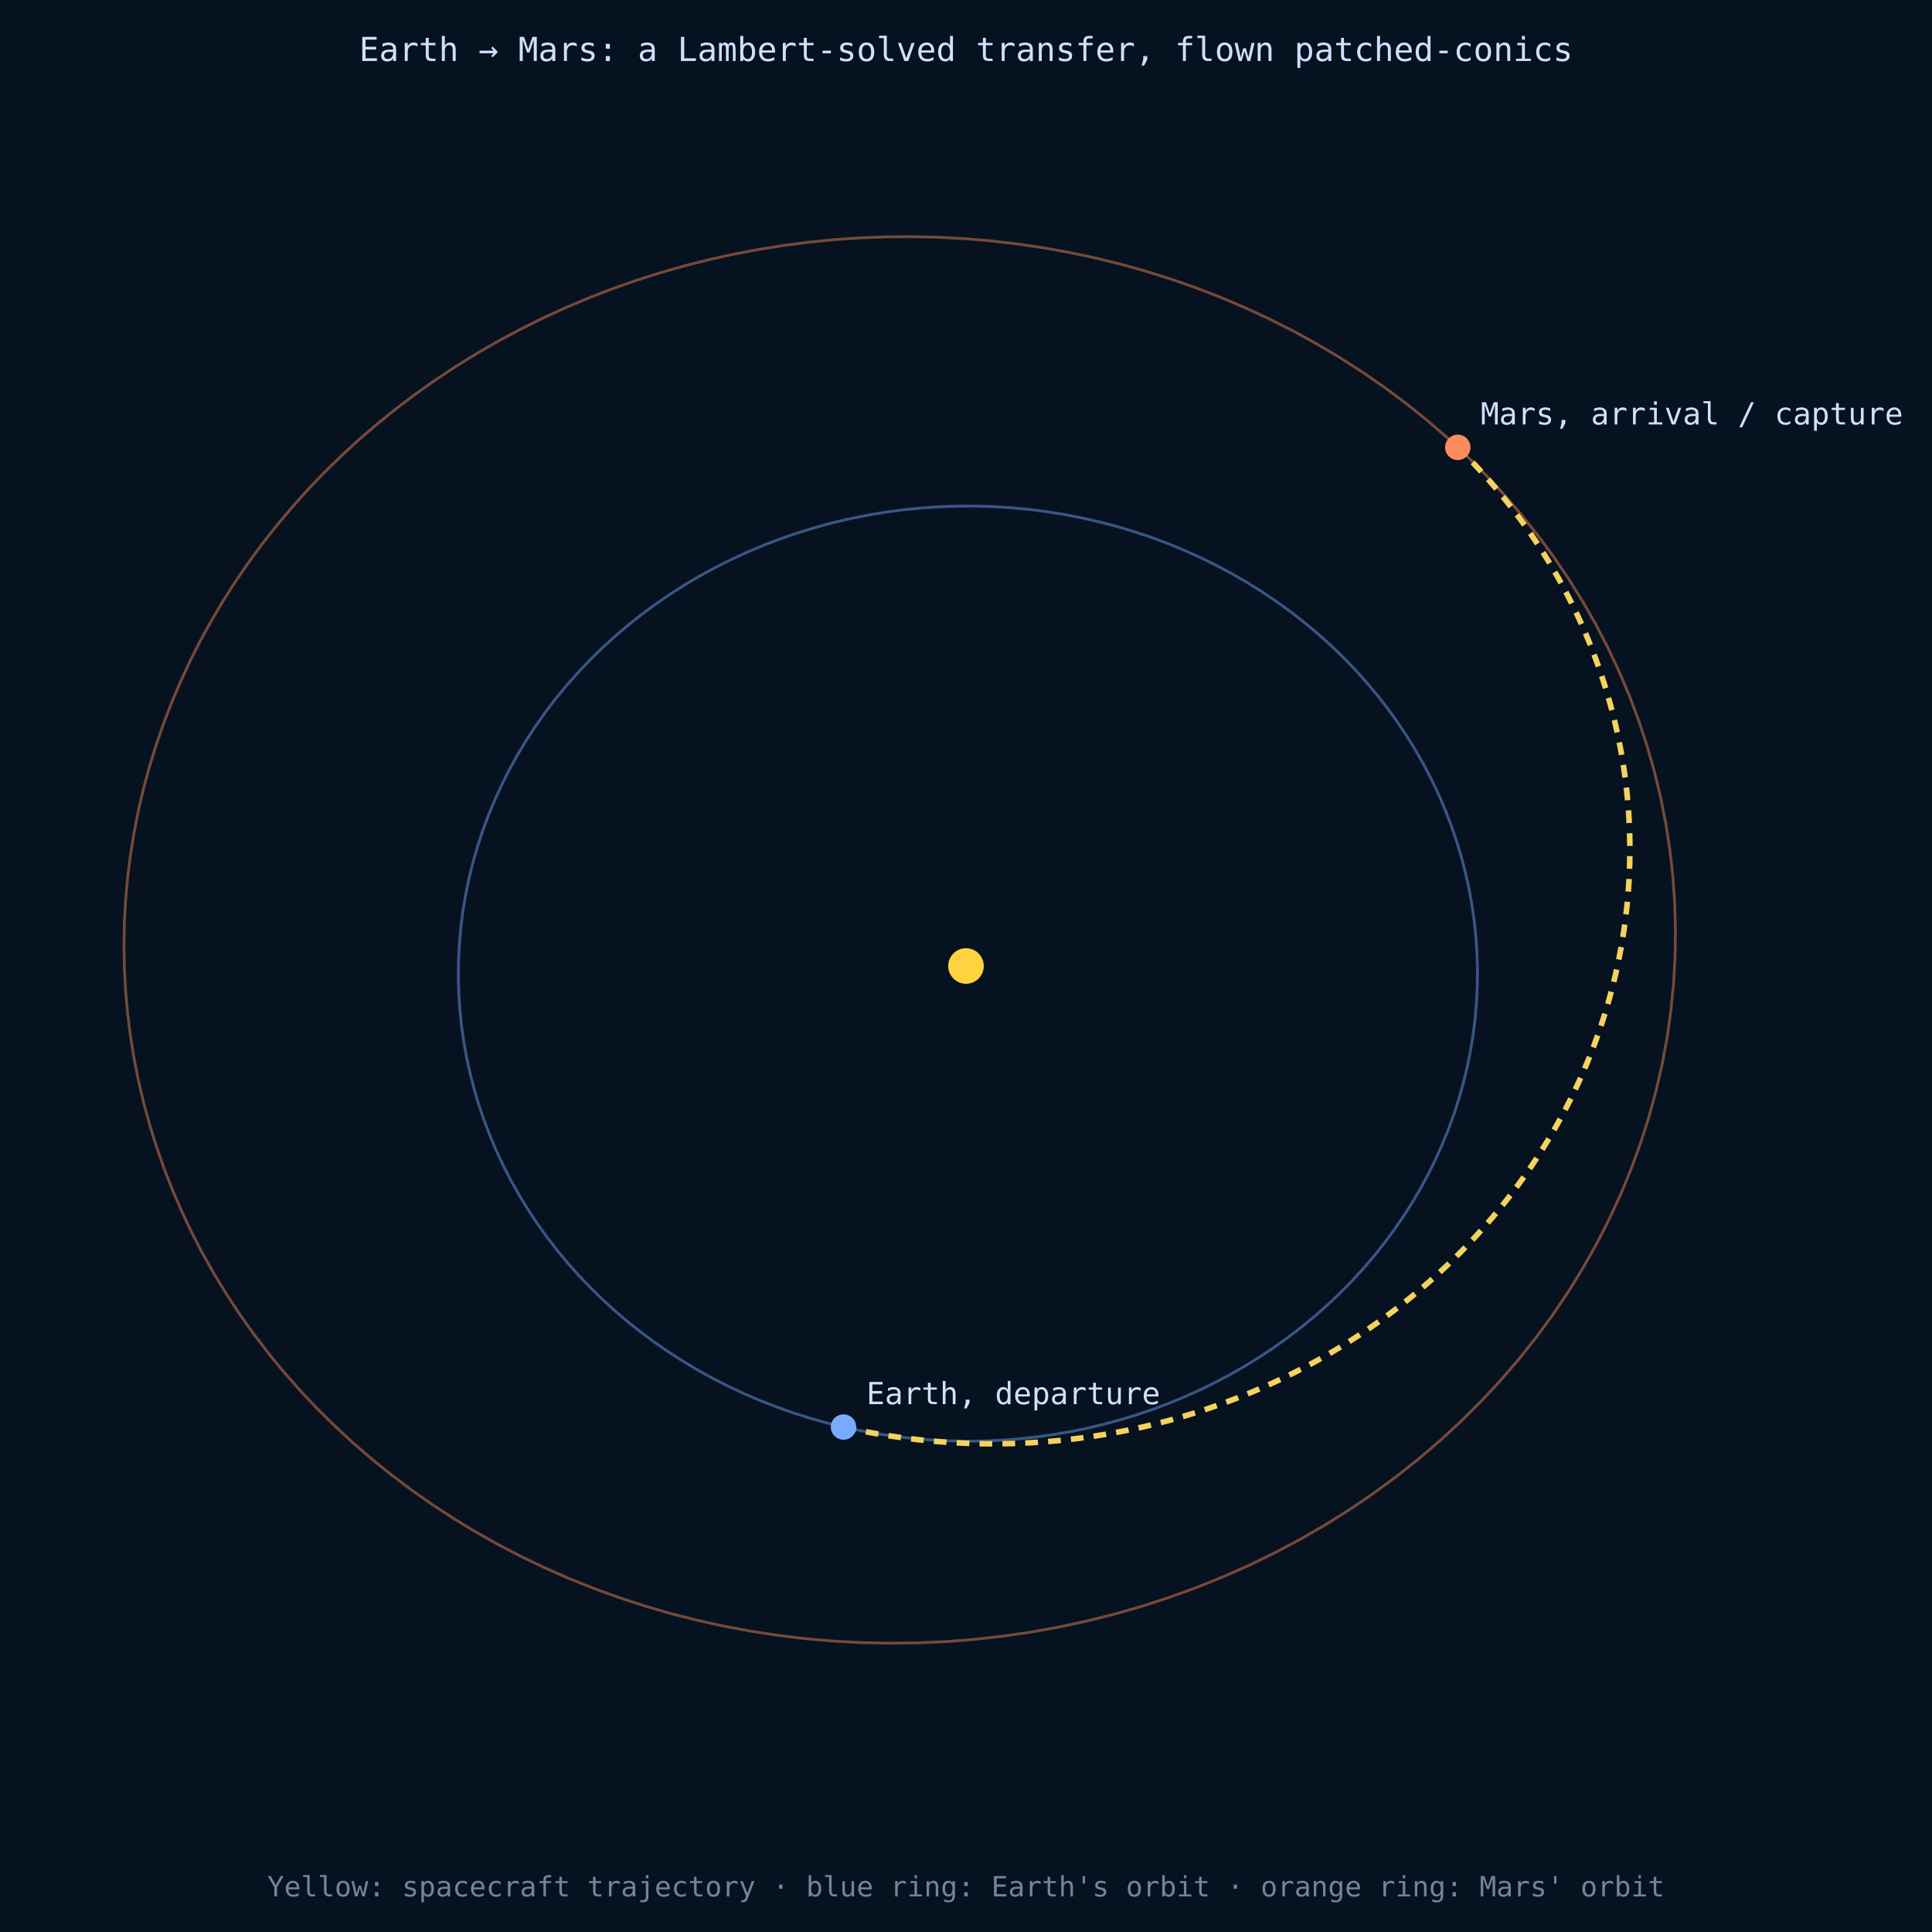
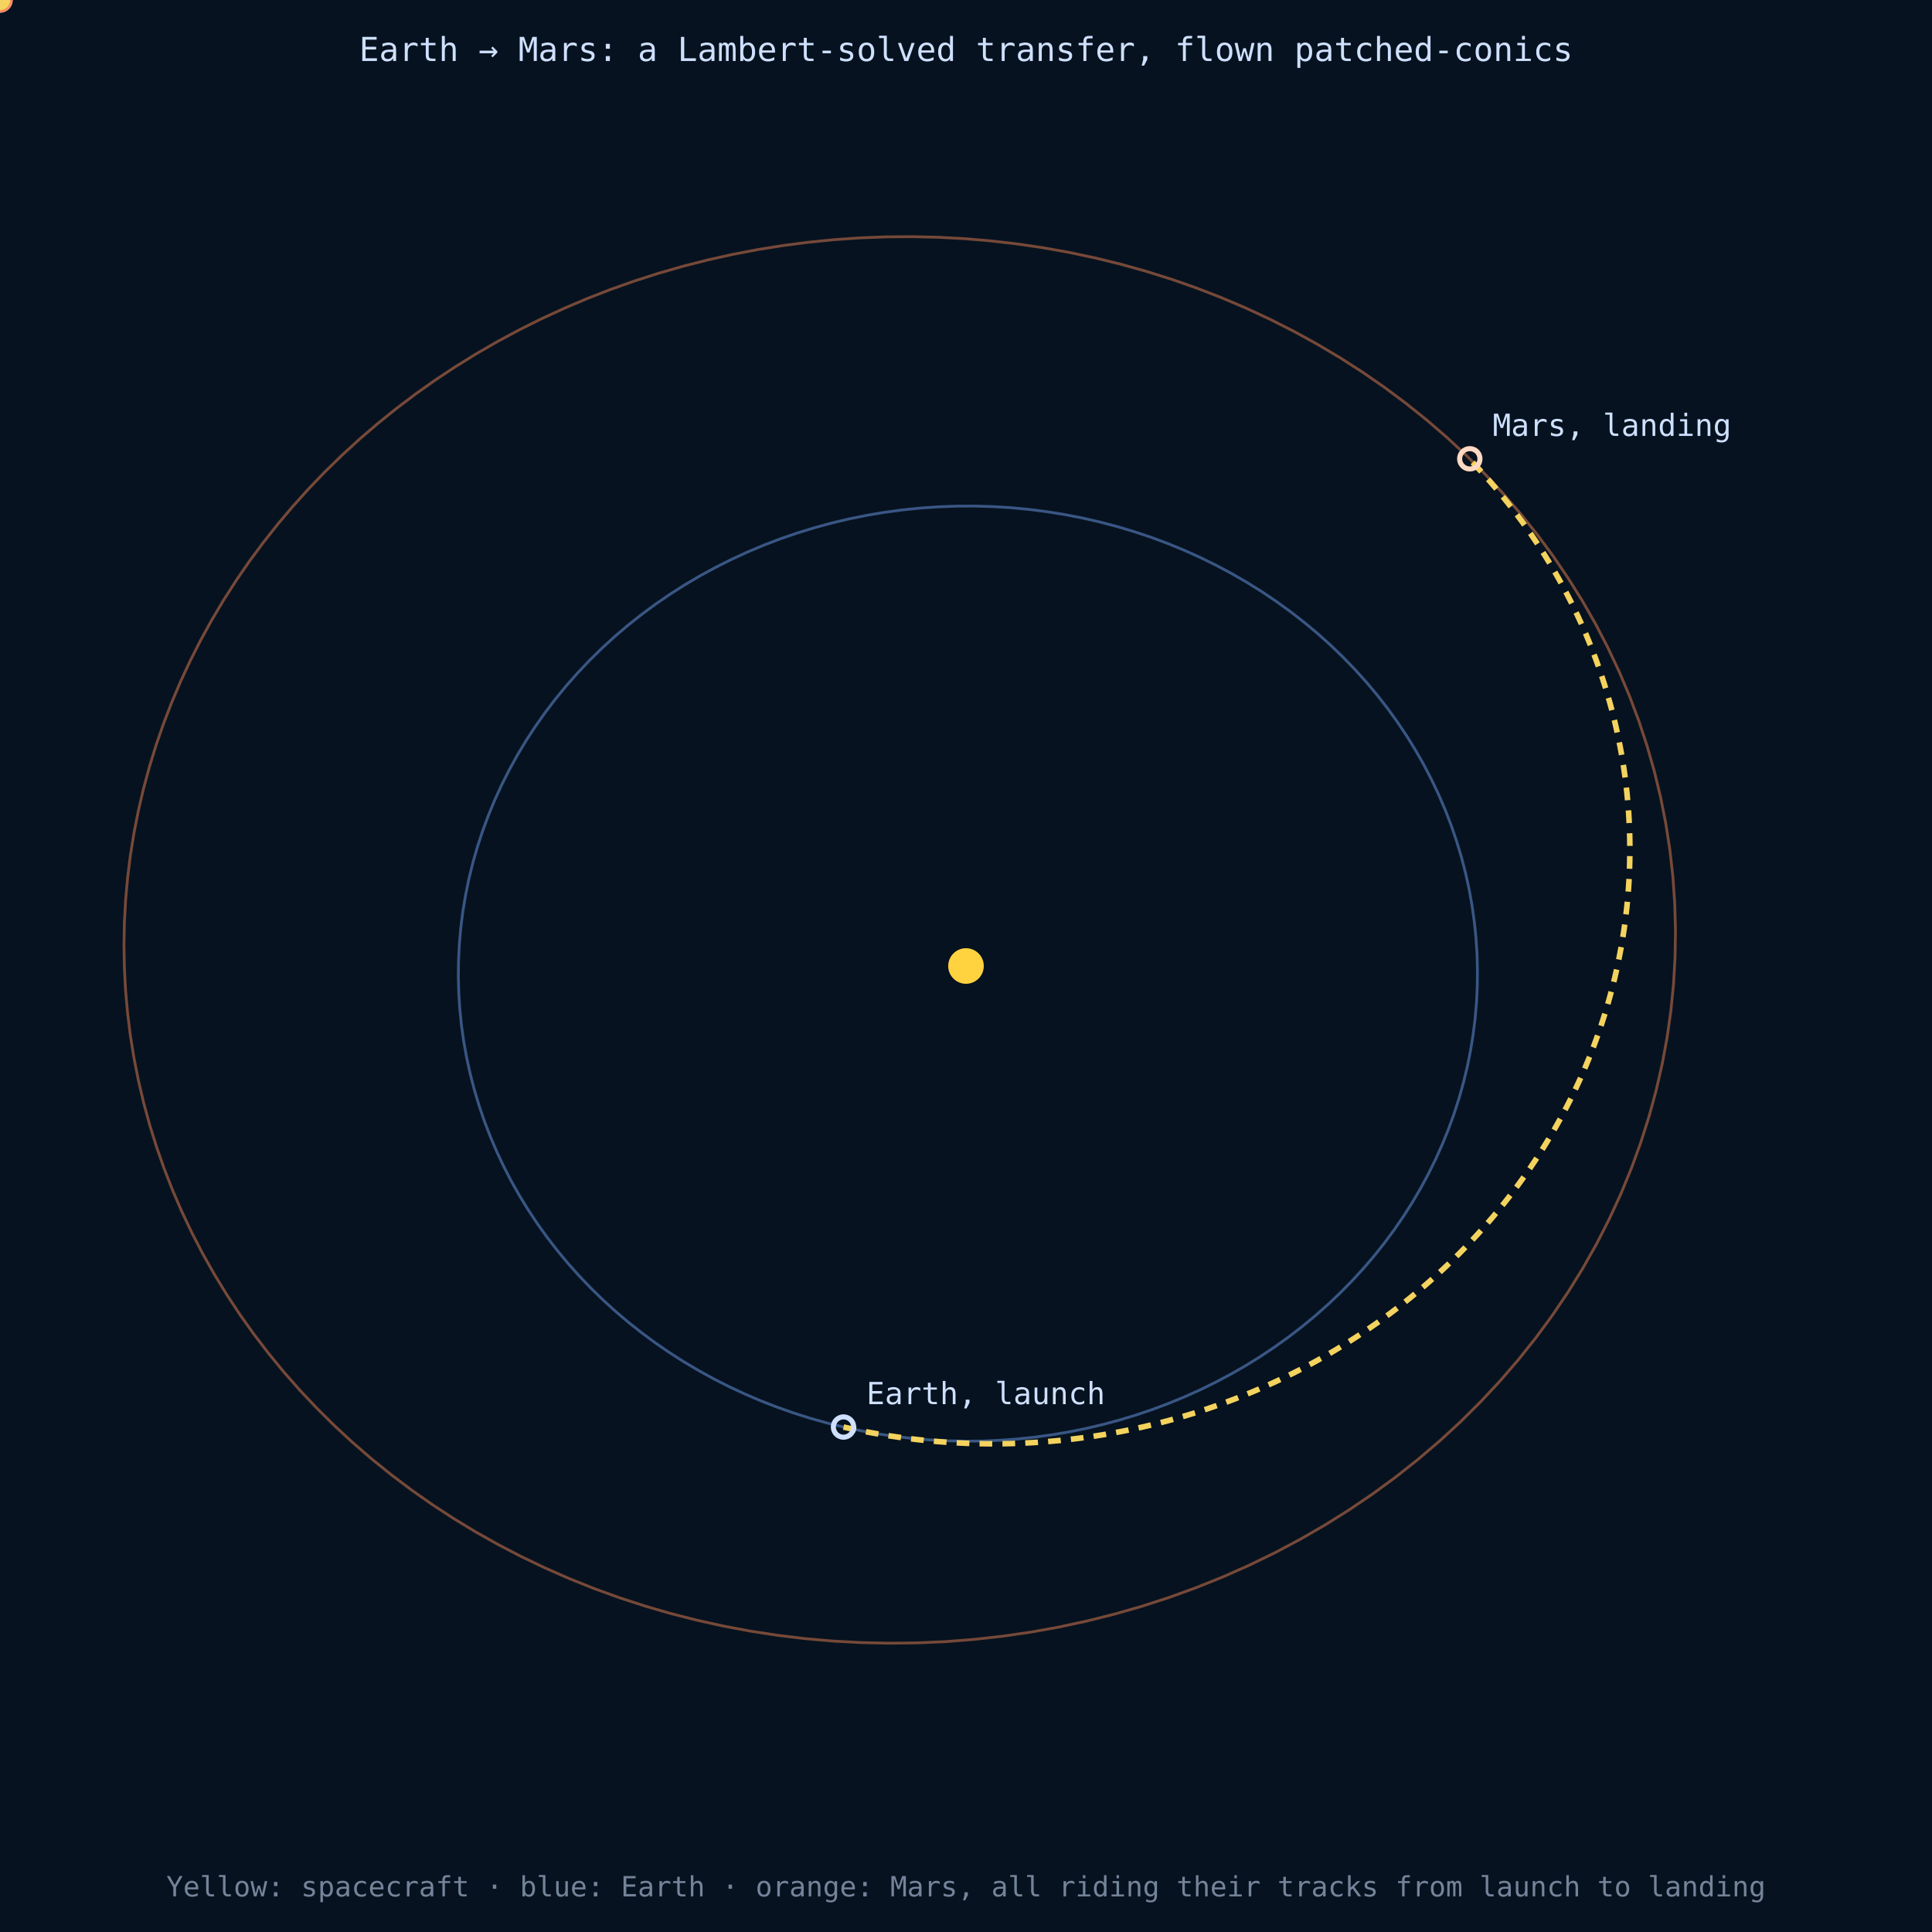
<svg xmlns="http://www.w3.org/2000/svg" viewBox="0 0 760 760" width="760" height="760" font-family="ui-monospace, SFMono-Regular, Menlo, Consolas, monospace">
  <rect width="760" height="760" fill="#06121f" />
  <path d="M331.82,561.36 L338.53,562.80 L345.29,564.03 L352.09,565.04 L358.93,565.84 L365.78,566.42 L372.66,566.78 L379.54,566.93 L386.43,566.86 L393.30,566.57 L400.16,566.07 L407.00,565.35 L413.81,564.41 L420.57,563.27 L427.29,561.91 L433.96,560.33 L440.56,558.55 L447.09,556.57 L453.55,554.38 L459.92,551.98 L466.19,549.39 L472.37,546.60 L478.44,543.61 L484.40,540.44 L490.23,537.08 L495.93,533.54 L501.50,529.82 L506.93,525.92 L512.22,521.85 L517.34,517.62 L522.31,513.23 L527.11,508.68 L531.74,503.99 L536.19,499.14 L540.46,494.16 L544.54,489.04 L548.42,483.80 L552.11,478.43 L555.60,472.95 L558.88,467.36 L561.95,461.67 L564.80,455.87 L567.44,449.99 L569.85,444.03 L572.04,437.99 L574.00,431.88 L575.72,425.71 L577.22,419.49 L578.48,413.21 L579.50,406.90 L580.29,400.56 L580.83,394.19 L581.13,387.80 L581.19,381.41 L581.01,375.01 L580.59,368.62 L579.92,362.24 L579.01,355.89 L577.86,349.56 L576.47,343.27 L574.84,337.03 L572.97,330.84 L570.87,324.71 L568.53,318.64 L565.96,312.65 L563.16,306.75 L560.14,300.93 L556.89,295.21 L553.43,289.60 L549.75,284.10 L545.87,278.71 L541.77,273.45 L537.48,268.33 L532.98,263.34 L528.30,258.50 L523.44,253.81 L518.39,249.28 L513.17,244.92 L507.78,240.72 L502.23,236.70 L496.53,232.85 L490.68,229.20 L484.70,225.73 L478.58,222.46 L472.33,219.38 L465.97,216.52 L459.50,213.85 L452.93,211.40 L446.26,209.17 L439.52,207.15 L432.69,205.35 L425.80,203.77 L418.85,202.42 L411.85,201.29 L404.81,200.39 L397.74,199.72 L390.64,199.29 L383.54,199.08 L376.42,199.10 L369.32,199.36 L362.22,199.85 L355.15,200.57 L348.11,201.51 L341.11,202.69 L334.16,204.09 L327.27,205.72 L320.45,207.58 L313.70,209.65 L307.04,211.94 L300.48,214.45 L294.01,217.17 L287.65,220.10 L281.42,223.23 L275.30,226.56 L269.33,230.09 L263.49,233.81 L257.80,237.72 L252.27,241.81 L246.90,246.07 L241.70,250.50 L236.68,255.10 L231.83,259.86 L227.18,264.77 L222.72,269.83 L218.46,275.03 L214.40,280.36 L210.56,285.81 L206.92,291.39 L203.51,297.07 L200.32,302.86 L197.35,308.75 L194.61,314.73 L192.11,320.79 L189.84,326.92 L187.81,333.12 L186.01,339.38 L184.46,345.68 L183.16,352.04 L182.09,358.42 L181.28,364.83 L180.71,371.27 L180.38,377.71 L180.30,384.15 L180.47,390.59 L180.88,397.02 L181.54,403.43 L182.44,409.80 L183.58,416.14 L184.97,422.44 L186.59,428.68 L188.44,434.87 L190.53,440.99 L192.85,447.03 L195.39,453.00 L198.16,458.87 L201.14,464.66 L204.34,470.33 L207.76,475.90 L211.38,481.36 L215.20,486.69 L219.22,491.90 L223.43,496.97 L227.83,501.90 L232.41,506.69 L237.16,511.33 L242.08,515.81 L247.17,520.13 L252.42,524.28 L257.81,528.27 L263.35,532.08 L269.03,535.70 L274.84,539.15 L280.77,542.41 L286.82,545.48 L292.97,548.35 L299.23,551.03 L305.59,553.50 L312.03,555.78 L318.55,557.85 L325.14,559.71 L331.80,561.36 " fill="none" stroke="rgba(120,170,255,0.45)" stroke-width="1.1" />
  <path d="M449.05,631.91 L459.79,628.43 L470.42,624.59 L480.91,620.37 L491.24,615.80 L501.41,610.86 L511.38,605.57 L521.16,599.93 L530.71,593.95 L540.03,587.63 L549.10,580.98 L557.90,574.02 L566.42,566.75 L574.64,559.18 L582.54,551.32 L590.12,543.19 L597.36,534.79 L604.25,526.14 L610.77,517.26 L616.92,508.15 L622.68,498.83 L628.05,489.32 L633.00,479.62 L637.55,469.77 L641.67,459.77 L645.37,449.64 L648.63,439.39 L651.46,429.05 L653.85,418.63 L655.79,408.15 L657.28,397.62 L658.33,387.06 L658.93,376.49 L659.09,365.92 L658.80,355.38 L658.07,344.88 L656.90,334.43 L655.30,324.06 L653.27,313.77 L650.81,303.58 L647.94,293.51 L644.67,283.58 L640.99,273.79 L636.92,264.15 L632.46,254.70 L627.64,245.42 L622.45,236.35 L616.90,227.48 L611.02,218.83 L604.81,210.41 L598.27,202.24 L591.44,194.31 L584.30,186.64 L576.89,179.23 L569.21,172.10 L561.27,165.25 L553.09,158.69 L544.69,152.42 L536.06,146.45 L527.24,140.78 L518.22,135.42 L509.03,130.37 L499.67,125.63 L490.17,121.21 L480.53,117.11 L470.77,113.33 L460.90,109.87 L450.93,106.74 L440.88,103.93 L430.75,101.45 L420.57,99.29 L410.34,97.46 L400.07,95.95 L389.78,94.76 L379.49,93.89 L369.19,93.34 L358.90,93.10 L348.64,93.18 L338.41,93.57 L328.22,94.27 L318.09,95.28 L308.03,96.59 L298.04,98.19 L288.14,100.09 L278.33,102.28 L268.63,104.75 L259.04,107.51 L249.57,110.54 L240.24,113.85 L231.05,117.42 L222.00,121.26 L213.11,125.35 L204.39,129.69 L195.83,134.28 L187.46,139.11 L179.28,144.17 L171.29,149.46 L163.50,154.97 L155.92,160.70 L148.55,166.64 L141.40,172.78 L134.48,179.12 L127.79,185.64 L121.34,192.36 L115.14,199.25 L109.18,206.30 L103.48,213.53 L98.03,220.90 L92.85,228.43 L87.94,236.10 L83.30,243.90 L78.94,251.83 L74.85,259.88 L71.06,268.04 L67.55,276.30 L64.33,284.66 L61.40,293.11 L58.78,301.65 L56.45,310.25 L54.43,318.92 L52.71,327.65 L51.30,336.42 L50.20,345.24 L49.41,354.09 L48.93,362.97 L48.77,371.86 L48.93,380.76 L49.40,389.66 L50.19,398.55 L51.29,407.42 L52.71,416.26 L54.46,425.07 L56.52,433.84 L58.89,442.55 L61.59,451.20 L64.60,459.78 L67.92,468.28 L71.56,476.69 L75.51,485.01 L79.76,493.21 L84.33,501.31 L89.20,509.27 L94.37,517.11 L99.84,524.80 L105.60,532.33 L111.65,539.71 L117.99,546.92 L124.62,553.94 L131.52,560.78 L138.69,567.42 L146.13,573.85 L153.83,580.07 L161.78,586.06 L169.98,591.82 L178.42,597.33 L187.09,602.60 L195.99,607.60 L205.10,612.34 L214.43,616.80 L223.94,620.98 L233.65,624.87 L243.54,628.46 L253.60,631.74 L263.81,634.71 L274.17,637.35 L284.66,639.67 L295.28,641.66 L306.01,643.30 L316.83,644.61 L327.74,645.56 L338.71,646.15 L349.75,646.39 L360.82,646.27 L371.92,645.78 L383.03,644.91 L394.14,643.68 L405.22,642.08 L416.28,640.10 L427.27,637.74 L438.20,635.01 L449.05,631.91 " fill="none" stroke="rgba(255,140,90,0.45)" stroke-width="1.1" />
  <path d="M331.82,561.36 L335.45,562.16 L339.10,562.92 L342.77,563.61 L346.44,564.26 L350.12,564.86 L353.81,565.40 L357.51,565.89 L361.21,566.33 L364.92,566.71 L368.63,567.05 L372.35,567.33 L376.07,567.56 L379.79,567.74 L383.50,567.86 L387.22,567.93 L390.94,567.95 L394.65,567.92 L398.36,567.84 L402.07,567.70 L405.77,567.52 L409.46,567.28 L413.14,566.99 L416.81,566.65 L420.48,566.26 L424.13,565.82 L427.77,565.33 L431.40,564.80 L435.02,564.21 L438.62,563.57 L442.21,562.89 L445.77,562.16 L449.33,561.38 L452.86,560.55 L456.38,559.68 L459.87,558.76 L463.35,557.79 L466.80,556.78 L470.23,555.73 L473.64,554.63 L477.03,553.48 L480.39,552.30 L483.73,551.07 L487.04,549.80 L490.33,548.49 L493.59,547.14 L496.82,545.74 L500.02,544.31 L503.20,542.84 L506.34,541.33 L509.46,539.78 L512.55,538.20 L515.60,536.58 L518.63,534.92 L521.62,533.23 L524.58,531.50 L527.51,529.74 L530.40,527.94 L533.26,526.11 L536.09,524.25 L538.88,522.36 L541.64,520.44 L544.37,518.48 L547.06,516.50 L549.71,514.49 L552.33,512.45 L554.91,510.38 L557.45,508.28 L559.96,506.16 L562.43,504.01 L564.87,501.84 L567.26,499.64 L569.62,497.42 L571.94,495.18 L574.23,492.91 L576.47,490.62 L578.68,488.31 L580.85,485.97 L582.98,483.62 L585.07,481.25 L587.12,478.86 L589.14,476.45 L591.11,474.02 L593.05,471.57 L594.95,469.11 L596.81,466.63 L598.62,464.14 L600.40,461.63 L602.15,459.11 L603.85,456.57 L605.51,454.02 L607.13,451.45 L608.72,448.88 L610.26,446.29 L611.77,443.69 L613.24,441.08 L614.67,438.46 L616.06,435.83 L617.41,433.19 L618.72,430.55 L619.99,427.89 L621.23,425.23 L622.42,422.56 L623.58,419.88 L624.70,417.20 L625.78,414.51 L626.83,411.81 L627.83,409.11 L628.80,406.41 L629.73,403.70 L630.62,400.99 L631.47,398.27 L632.29,395.56 L633.07,392.84 L633.81,390.11 L634.52,387.39 L635.19,384.67 L635.82,381.94 L636.42,379.22 L636.98,376.49 L637.50,373.77 L637.99,371.04 L638.44,368.32 L638.86,365.60 L639.24,362.88 L639.58,360.16 L639.89,357.45 L640.17,354.74 L640.41,352.03 L640.62,349.33 L640.79,346.63 L640.93,343.93 L641.03,341.24 L641.10,338.56 L641.14,335.87 L641.15,333.20 L641.12,330.53 L641.06,327.87 L640.96,325.21 L640.83,322.56 L640.68,319.92 L640.49,317.29 L640.26,314.66 L640.01,312.04 L639.72,309.43 L639.41,306.82 L639.06,304.23 L638.68,301.65 L638.27,299.07 L637.83,296.50 L637.36,293.95 L636.86,291.40 L636.33,288.86 L635.77,286.34 L635.19,283.82 L634.57,281.32 L633.93,278.83 L633.25,276.35 L632.55,273.88 L631.82,271.42 L631.06,268.97 L630.27,266.54 L629.46,264.12 L628.62,261.71 L627.75,259.31 L626.86,256.93 L625.94,254.56 L624.99,252.20 L624.02,249.86 L623.02,247.53 L621.99,245.21 L620.94,242.91 L619.87,240.63 L618.77,238.36 L617.64,236.10 L616.49,233.86 L615.32,231.63 L614.12,229.42 L612.90,227.22 L611.65,225.04 L610.38,222.87 L609.09,220.72 L607.78,218.59 L606.44,216.47 L605.08,214.37 L603.69,212.29 L602.29,210.22 L600.86,208.17 L599.41,206.13 L597.94,204.11 L596.45,202.11 L594.94,200.13 L593.40,198.16 L591.85,196.22 L590.28,194.29 L588.68,192.37 L587.07,190.48 L585.43,188.60 L583.78,186.74 L582.10,184.90 L580.41,183.08 L578.70,181.28 L577.62,180.16 " fill="none" stroke="#f4d35e" stroke-width="2.2" stroke-dasharray="5,4" />
  <circle cx="380.00" cy="380.00" r="7" fill="#ffd23f" />
-   <circle cx="331.82" cy="561.36" r="5" fill="#78aaff" />
-   <text x="340.82" y="552.36" fill="#cfe0ff" font-size="12">Earth, departure</text>
-   <circle cx="573.46" cy="175.98" r="5" fill="#ff8c5a" />
-   <text x="582.46" y="166.98" fill="#cfe0ff" font-size="12">Mars, arrival / capture</text>
+   <circle r="5" fill="#78aaff">
+     <animate attributeName="cx" dur="10s" repeatCount="indefinite" values="331.82;335.12;338.43;341.76;345.10;348.44;351.80;355.16;358.53;361.91;365.29;368.68;372.07;375.46;378.85;382.24;385.63;389.02;392.41;395.80;399.18;402.55;405.92;409.28;412.64;415.98;419.31;422.64;425.95;429.24;432.53;435.80;439.05;442.29;445.50;448.71;451.89;455.05;458.19;461.31;464.40;467.47;470.52;473.54;476.53;479.50;482.44;485.35;488.23;491.08;493.90;496.69;499.44;502.16;504.84;507.49;510.11;512.69;515.22;517.73;520.19;522.61;524.99;527.33;529.63;531.89;534.10;536.27;538.40;540.47;542.51;544.50;546.44;548.33;550.18;551.97;553.72;555.42;557.07;558.66;560.21;561.70;563.15;564.54;565.87;567.15;568.38;569.56;570.68;571.74;572.75;573.71;574.61;575.45;576.24;576.96;577.64;578.25;578.81;579.31;579.75;580.13;580.46;580.72;580.93;581.08;581.17;581.20;581.17;581.09;580.94;580.74;580.48;580.16;579.77;579.34;578.84;578.28;577.66;576.99;576.26;575.47;574.62;573.72;572.75;571.73;570.66;569.52;568.33;567.08;565.78;564.43;563.01;561.55;560.02;558.45;556.82;555.14;553.40;551.61;549.78;547.89;545.95;543.96;541.92;539.83;537.69;535.51;533.28;531.00;528.67;526.31;523.89;521.44;518.94;516.39;513.81;511.19;508.52;505.82;503.08;500.30;497.48;494.63;491.74;488.82;485.86;482.88;479.86;476.81;473.73;470.62;467.48;464.32;461.13;457.92;454.68;451.42;448.13;444.83;441.50;438.16;434.80;431.42;428.03;424.62;421.20;417.76;414.31;410.86;407.39;403.91;400.43;396.94;393.44;389.94;386.44;382.94;379.43;375.93;372.42;368.92;366.74" />
+     <animate attributeName="cy" dur="10s" repeatCount="indefinite" values="561.36;562.10;562.78;563.41;563.99;564.52;565.00;565.42;565.80;566.11;566.38;566.60;566.76;566.87;566.92;566.92;566.88;566.77;566.62;566.41;566.15;565.84;565.48;565.06;564.59;564.07;563.50;562.87;562.20;561.47;560.69;559.86;558.98;558.05;557.07;556.04;554.96;553.83;552.66;551.43;550.15;548.83;547.46;546.04;544.58;543.07;541.51;539.91;538.26;536.57;534.83;533.05;531.23;529.36;527.45;525.50;523.51;521.48;519.41;517.30;515.14;512.96;510.73;508.47;506.17;503.83;501.46;499.05;496.61;494.14;491.63;489.10;486.53;483.93;481.30;478.65;475.96;473.25;470.51;467.74;464.95;462.14;459.30;456.44;453.55;450.65;447.72;444.78;441.82;438.84;435.84;432.83;429.80;426.75;423.70;420.63;417.55;414.45;411.35;408.24;405.12;401.99;398.86;395.72;392.58;389.43;386.28;383.13;379.98;376.82;373.67;370.52;367.38;364.23;361.09;357.96;354.83;351.72;348.60;345.50;342.41;339.33;336.26;333.21;330.17;327.14;324.13;321.14;318.16;315.20;312.26;309.34;306.45;303.57;300.72;297.89;295.08;292.30;289.55;286.83;284.13;281.46;278.82;276.21;273.64;271.09;268.58;266.10;263.66;261.25;258.88;256.54;254.24;251.98;249.76;247.58;245.44;243.34;241.28;239.26;237.29;235.36;233.47;231.63;229.84;228.09;226.38;224.73;223.12;221.56;220.05;218.59;217.17;215.81;214.50;213.24;212.03;210.87;209.77;208.72;207.72;206.77;205.88;205.04;204.25;203.52;202.85;202.23;201.66;201.15;200.69;200.29;199.95;199.66;199.43;199.25;199.14;199.07;199.06;199.11;199.22;199.38;199.51" />
+   </circle>
+   <circle r="5" fill="#ff8c5a">
+     <animate attributeName="cx" dur="10s" repeatCount="indefinite" values="449.05;451.88;454.70;457.51;460.31;463.10;465.89;468.66;471.43;474.19;476.94;479.68;482.41;485.12;487.83;490.52;493.21;495.88;498.54;501.19;503.82;506.44;509.05;511.64;514.22;516.79;519.34;521.88;524.40;526.91;529.40;531.87;534.33;536.77;539.19;541.60;543.99;546.36;548.71;551.05;553.37;555.66;557.94;560.20;562.44;564.66;566.86;569.04;571.20;573.33;575.45;577.54;579.61;581.66;583.69;585.70;587.68;589.64;591.58;593.49;595.38;597.24;599.08;600.90;602.69;604.46;606.20;607.92;609.61;611.27;612.91;614.53;616.11;617.67;619.21;620.72;622.20;623.65;625.08;626.47;627.85;629.19;630.50;631.79;633.05;634.28;635.48;636.65;637.80;638.91;640.00;641.06;642.08;643.08;644.05;644.99;645.90;646.78;647.63;648.45;649.24;650.00;650.73;651.43;652.10;652.74;653.34;653.92;654.47;654.99;655.47;655.93;656.35;656.75;657.11;657.44;657.75;658.02;658.26;658.47;658.65;658.80;658.92;659.01;659.06;659.09;659.08;659.05;658.99;658.89;658.76;658.61;658.42;658.21;657.96;657.68;657.38;657.04;656.67;656.28;655.85;655.40;654.91;654.40;653.86;653.28;652.68;652.05;651.39;650.71;649.99;649.24;648.47;647.67;646.84;645.99;645.10;644.19;643.25;642.28;641.29;640.27;639.22;638.14;637.04;635.92;634.76;633.58;632.38;631.15;629.89;628.61;627.30;625.97;624.61;623.23;621.83;620.40;618.95;617.47;615.97;614.45;612.90;611.33;609.74;608.12;606.48;604.83;603.14;601.44;599.72;597.97;596.21;594.42;592.61;590.78;588.94;587.07;585.18;583.27;581.35;579.40;578.18" />
+     <animate attributeName="cy" dur="10s" repeatCount="indefinite" values="631.91;631.03;630.13;629.21;628.26;627.28;626.28;625.25;624.20;623.12;622.02;620.89;619.74;618.56;617.36;616.13;614.88;613.60;612.30;610.97;609.62;608.25;606.85;605.42;603.98;602.51;601.01;599.49;597.95;596.39;594.80;593.19;591.56;589.90;588.22;586.52;584.79;583.05;581.28;579.49;577.68;575.84;573.99;572.11;570.21;568.30;566.36;564.40;562.42;560.42;558.40;556.36;554.30;552.23;550.13;548.01;545.88;543.73;541.56;539.37;537.16;534.94;532.69;530.44;528.16;525.87;523.56;521.24;518.90;516.54;514.17;511.79;509.39;506.97;504.54;502.10;499.64;497.17;494.69;492.20;489.69;487.17;484.63;482.09;479.53;476.97;474.39;471.80;469.20;466.59;463.97;461.34;458.71;456.06;453.40;450.74;448.07;445.39;442.71;440.01;437.31;434.61;431.90;429.18;426.46;423.73;420.99;418.26;415.51;412.77;410.02;407.26;404.51;401.75;398.99;396.22;393.46;390.69;387.92;385.16;382.39;379.62;376.85;374.08;371.31;368.54;365.78;363.01;360.25;357.49;354.73;351.97;349.22;346.47;343.73;340.99;338.25;335.51;332.79;330.06;327.35;324.63;321.93;319.23;316.53;313.85;311.17;308.50;305.83;303.17;300.52;297.88;295.25;292.63;290.02;287.41;284.82;282.23;279.66;277.09;274.54;272.00;269.46;266.94;264.43;261.94;259.45;256.98;254.52;252.07;249.64;247.22;244.81;242.42;240.04;237.67;235.32;232.98;230.66;228.35;226.05;223.78;221.51;219.27;217.04;214.82;212.62;210.44;208.27;206.12;203.99;201.87;199.77;197.69;195.63;193.58;191.55;189.54;187.55;185.58;183.62;181.68;180.48" />
+   </circle>
+   <circle r="4" fill="#f4d35e">
+     <animate attributeName="cx" dur="10s" repeatCount="indefinite" values="331.82;335.45;339.10;342.77;346.44;350.12;353.81;357.51;361.21;364.92;368.63;372.35;376.07;379.79;383.50;387.22;390.94;394.65;398.36;402.07;405.77;409.46;413.14;416.81;420.48;424.13;427.77;431.40;435.02;438.62;442.21;445.77;449.33;452.86;456.38;459.87;463.35;466.80;470.23;473.64;477.03;480.39;483.73;487.04;490.33;493.59;496.82;500.02;503.20;506.34;509.46;512.55;515.60;518.63;521.62;524.58;527.51;530.40;533.26;536.09;538.88;541.64;544.37;547.06;549.71;552.33;554.91;557.45;559.96;562.43;564.87;567.26;569.62;571.94;574.23;576.47;578.68;580.85;582.98;585.07;587.12;589.14;591.11;593.05;594.95;596.81;598.62;600.40;602.15;603.85;605.51;607.13;608.72;610.26;611.77;613.24;614.67;616.06;617.41;618.72;619.99;621.23;622.42;623.58;624.70;625.78;626.83;627.83;628.80;629.73;630.62;631.47;632.29;633.07;633.81;634.52;635.19;635.82;636.42;636.98;637.50;637.99;638.44;638.86;639.24;639.58;639.89;640.17;640.41;640.62;640.79;640.93;641.03;641.10;641.14;641.15;641.12;641.06;640.96;640.83;640.68;640.49;640.26;640.01;639.72;639.41;639.06;638.68;638.27;637.83;637.36;636.86;636.33;635.77;635.19;634.57;633.93;633.25;632.55;631.82;631.06;630.27;629.46;628.62;627.75;626.86;625.94;624.99;624.02;623.02;621.99;620.94;619.87;618.77;617.64;616.49;615.32;614.12;612.90;611.65;610.38;609.09;607.78;606.44;605.08;603.69;602.29;600.86;599.41;597.94;596.45;594.94;593.40;591.85;590.28;588.68;587.07;585.43;583.78;582.10;580.41;578.70;577.62" />
+     <animate attributeName="cy" dur="10s" repeatCount="indefinite" values="561.36;562.16;562.92;563.61;564.26;564.86;565.40;565.89;566.33;566.71;567.05;567.33;567.56;567.74;567.86;567.93;567.95;567.92;567.84;567.70;567.52;567.28;566.99;566.65;566.26;565.82;565.33;564.80;564.21;563.57;562.89;562.16;561.38;560.55;559.68;558.76;557.79;556.78;555.73;554.63;553.48;552.30;551.07;549.80;548.49;547.14;545.74;544.31;542.84;541.33;539.78;538.20;536.58;534.92;533.23;531.50;529.74;527.94;526.11;524.25;522.36;520.44;518.48;516.50;514.49;512.45;510.38;508.28;506.16;504.01;501.84;499.64;497.42;495.18;492.91;490.62;488.31;485.97;483.62;481.25;478.86;476.45;474.02;471.57;469.11;466.63;464.14;461.63;459.11;456.57;454.02;451.45;448.88;446.29;443.69;441.08;438.46;435.83;433.19;430.55;427.89;425.23;422.56;419.88;417.20;414.51;411.81;409.11;406.41;403.70;400.99;398.27;395.56;392.84;390.11;387.39;384.67;381.94;379.22;376.49;373.77;371.04;368.32;365.60;362.88;360.16;357.45;354.74;352.03;349.33;346.63;343.93;341.24;338.56;335.87;333.20;330.53;327.87;325.21;322.56;319.92;317.29;314.66;312.04;309.43;306.82;304.23;301.65;299.07;296.50;293.95;291.40;288.86;286.34;283.82;281.32;278.83;276.35;273.88;271.42;268.97;266.54;264.12;261.71;259.31;256.93;254.56;252.20;249.86;247.53;245.21;242.91;240.63;238.36;236.10;233.86;231.63;229.42;227.22;225.04;222.87;220.72;218.59;216.47;214.37;212.29;210.22;208.17;206.13;204.11;202.11;200.13;198.16;196.22;194.29;192.37;190.48;188.60;186.74;184.90;183.08;181.28;180.16" />
+   </circle>
+   <circle cx="331.82" cy="561.36" r="4" fill="none" stroke="#cfe0ff" stroke-width="2">
+     <animate attributeName="r" dur="10s" repeatCount="indefinite" keyTimes="0;0.08;1" values="4;20;4" calcMode="linear" />
+     <animate attributeName="opacity" dur="10s" repeatCount="indefinite" keyTimes="0;0.08;1" values="0.9;0;0" calcMode="linear" />
+   </circle>
+   <circle cx="578.18" cy="180.48" r="4" fill="none" stroke="#ffd9c2" stroke-width="2">
+     <animate attributeName="r" dur="10s" repeatCount="indefinite" keyTimes="0;0.92;1" values="4;4;20" calcMode="linear" />
+     <animate attributeName="opacity" dur="10s" repeatCount="indefinite" keyTimes="0;0.92;1" values="0;0;0.9" calcMode="linear" />
+   </circle>
+   <text x="340.82" y="552.36" fill="#cfe0ff" font-size="12">Earth, launch</text>
+   <text x="587.18" y="171.48" fill="#cfe0ff" font-size="12">Mars, landing</text>
  <text x="380.00" y="24" fill="#cfe0ff" font-size="13" text-anchor="middle">Earth → Mars: a Lambert-solved transfer, flown patched-conics</text>
-   <text x="380.00" y="746.00" fill="rgba(207,224,255,0.55)" font-size="11" text-anchor="middle">Yellow: spacecraft trajectory · blue ring: Earth's orbit · orange ring: Mars' orbit</text>
+   <text x="380.00" y="746.00" fill="rgba(207,224,255,0.55)" font-size="11" text-anchor="middle">Yellow: spacecraft · blue: Earth · orange: Mars, all riding their tracks from launch to landing</text>
</svg>
